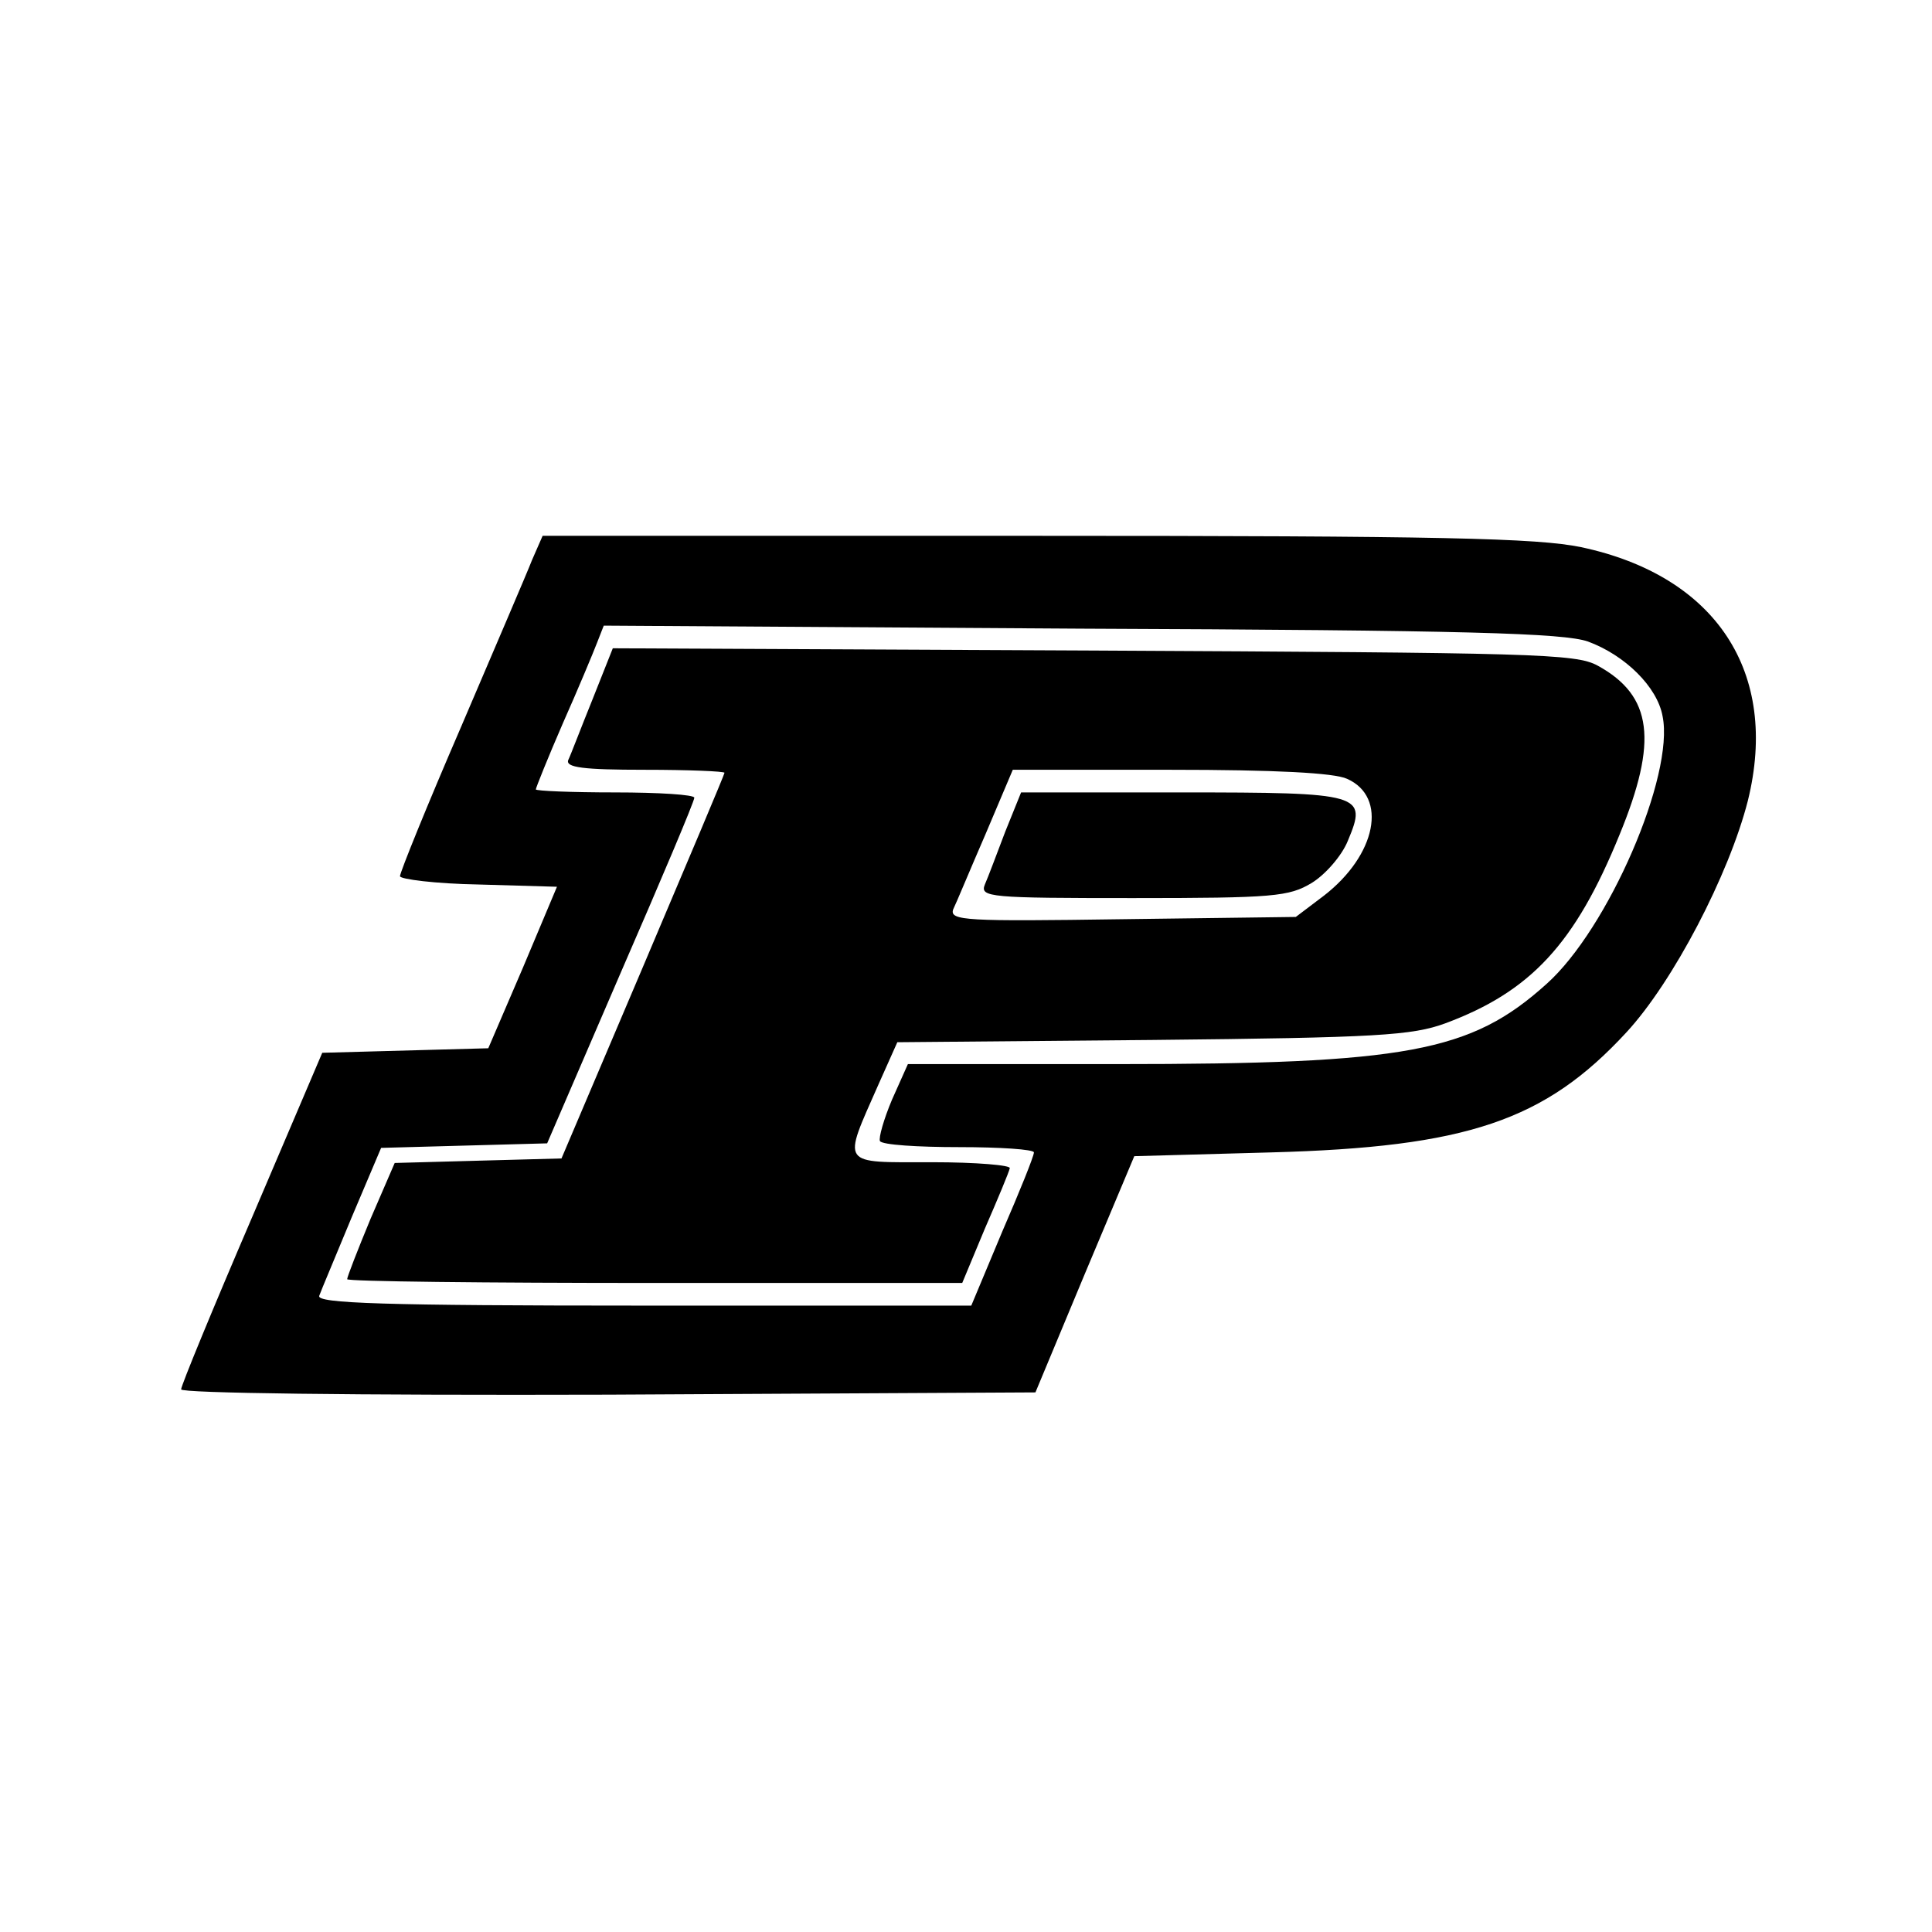
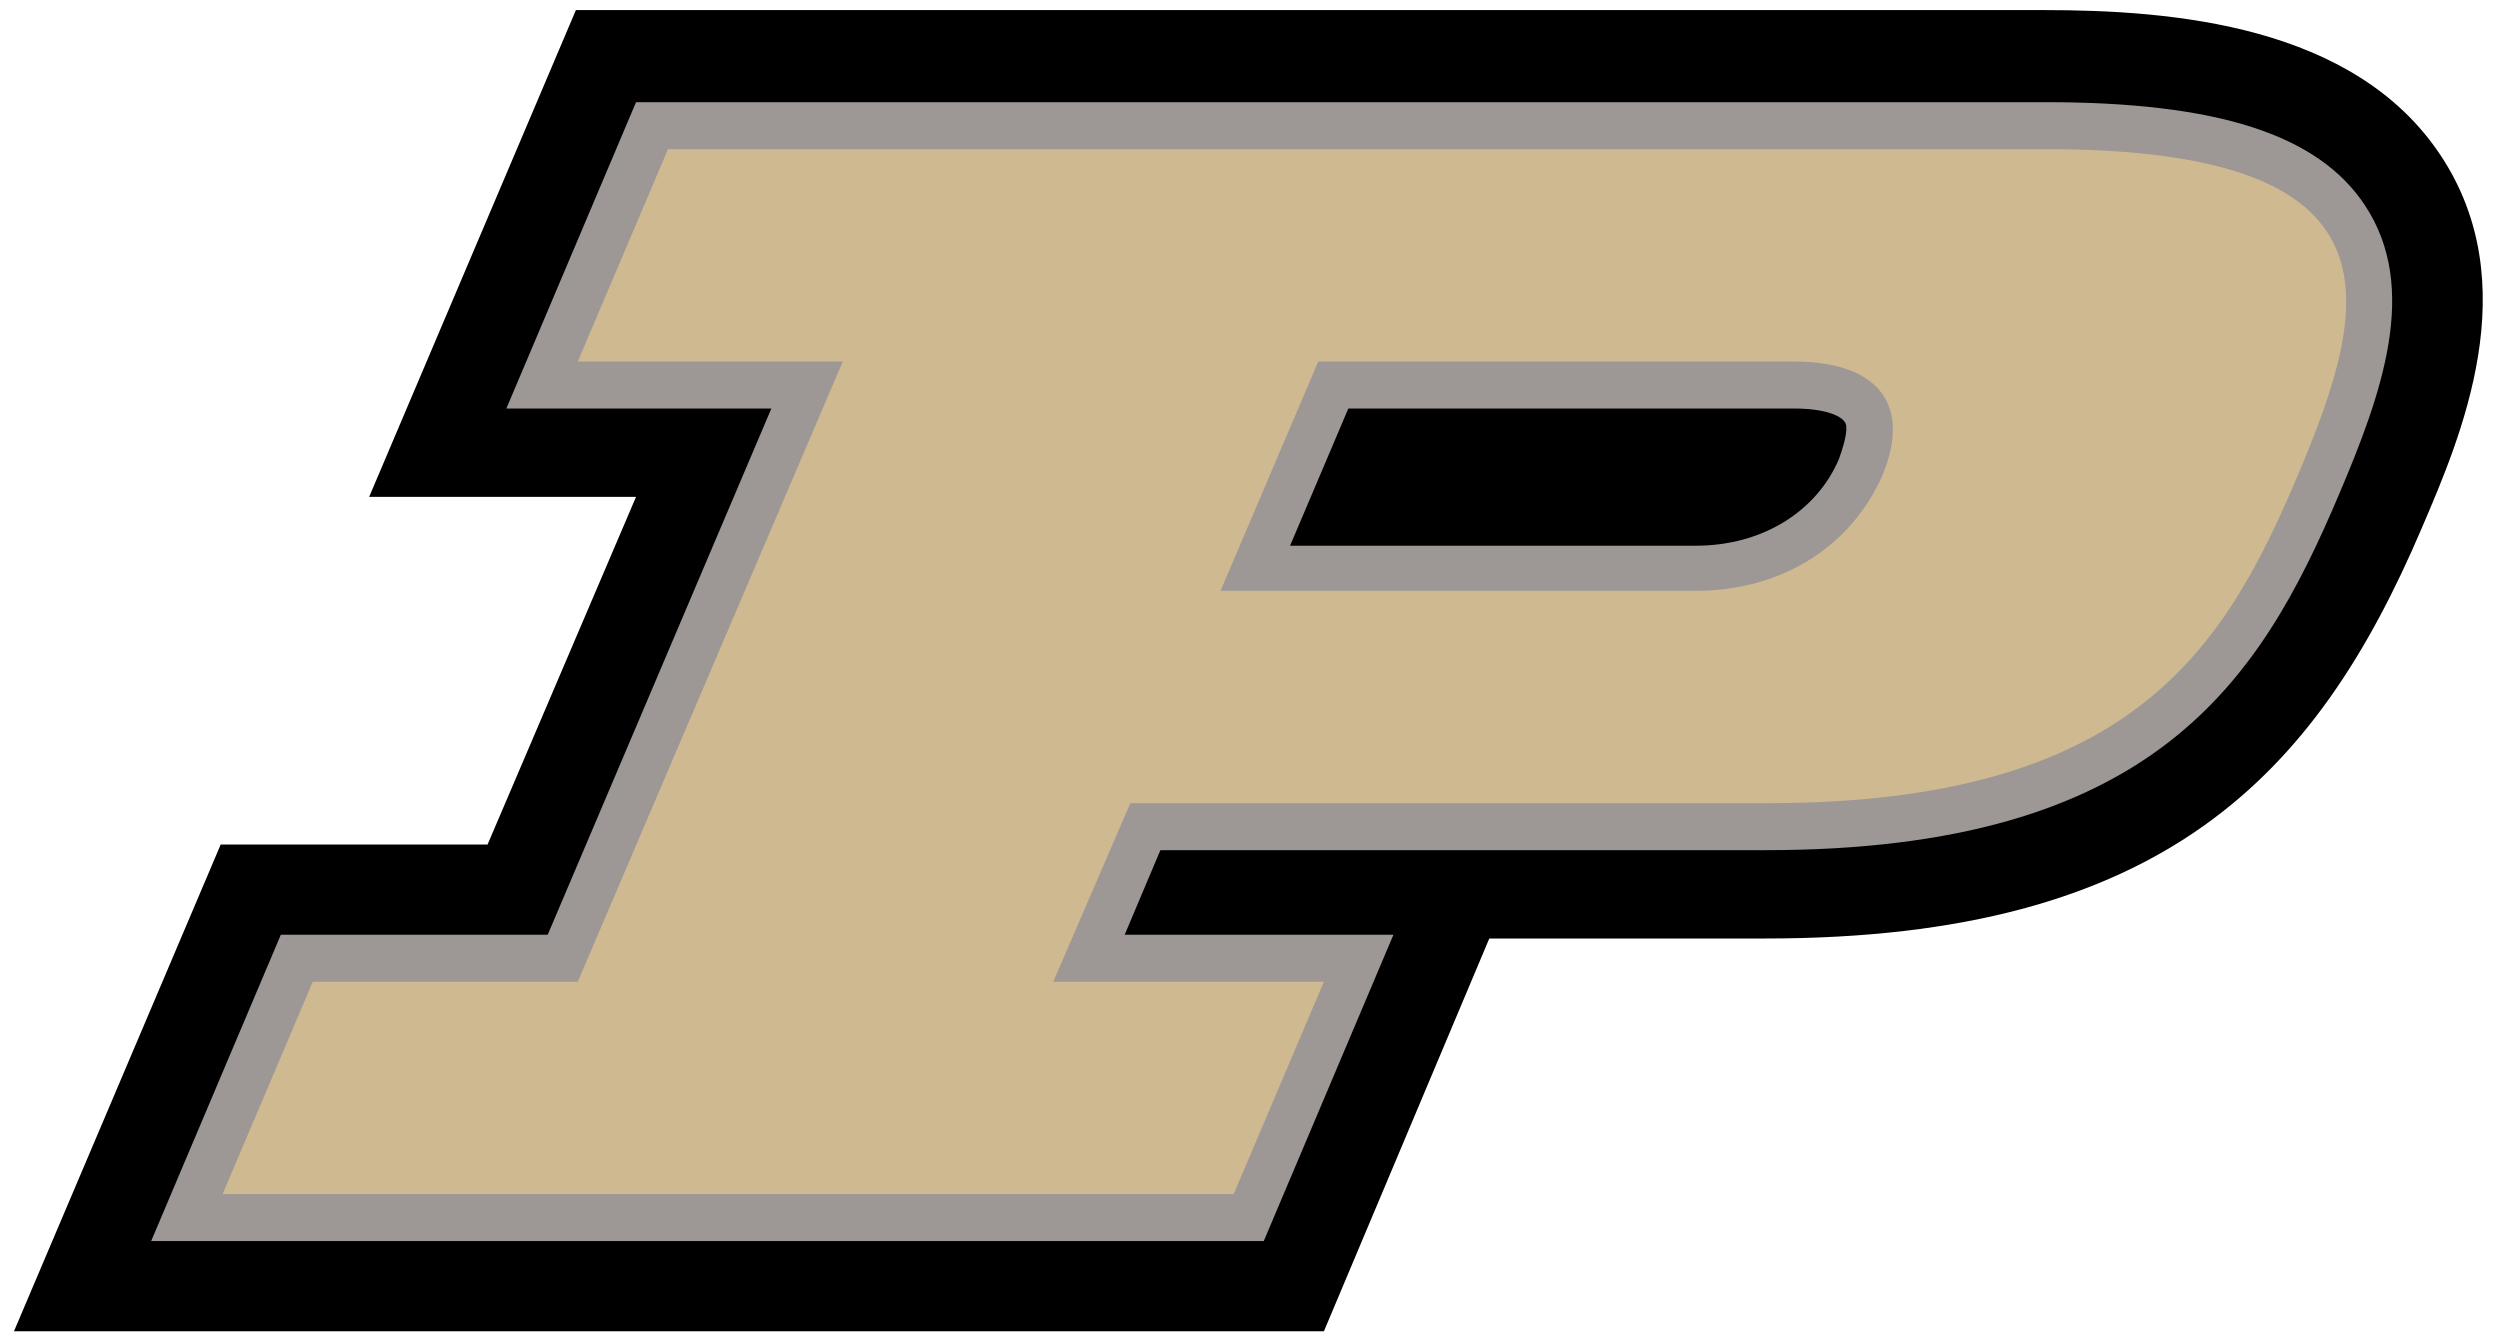
- <svg xmlns="http://www.w3.org/2000/svg" version="1.0" width="256pt" height="256pt" viewBox="0 0 256 256" preserveAspectRatio="xMidYMid meet">
-   <g transform="translate(0,256) scale(0.1,-0.1)" fill="#000000" stroke="none">
-     <path d="M705 1818 c-7 -18 -50 -118 -94 -221 -45 -104 -81 -193 -81 -198 0 -4 47 -10 104 -11 l104 -3 -45 -107 -46 -107 -110 -3 -110 -3 -93 -218 c-52 -121 -94 -223 -94 -228 0 -5 227 -8 566 -7 l566 3 65 156 66 157 181 5 c260 7 363 42 471 159 62 67 136 209 161 307 42 170 -42 298 -221 336 -58 12 -186 15 -723 15 l-653 0 -14 -32z m1399 -108 c49 -18 92 -60 99 -99 16 -78 -72 -282 -154 -355 -100 -90 -185 -106 -570 -106 l-276 0 -21 -47 c-11 -26 -18 -51 -16 -55 3 -5 50 -8 105 -8 54 0 99 -3 99 -7 0 -5 -19 -52 -42 -105 l-41 -98 -435 0 c-343 0 -433 3 -429 13 2 6 22 53 43 104 l39 92 110 3 110 3 97 225 c54 124 98 228 98 233 0 4 -47 7 -105 7 -58 0 -105 2 -105 4 0 2 16 42 36 88 20 45 40 93 45 106 l9 23 632 -4 c513 -2 640 -6 672 -17z" />
-     <path d="M785 1633 c-15 -37 -29 -74 -32 -80 -4 -10 20 -13 101 -13 58 0 106 -2 106 -4 0 -2 -49 -118 -108 -257 l-108 -254 -111 -3 -110 -3 -32 -74 c-17 -41 -31 -77 -31 -80 0 -3 183 -5 408 -5 l407 0 30 72 c17 39 32 75 33 80 2 4 -44 8 -103 8 -123 0 -119 -6 -71 103 l25 56 338 3 c299 3 344 6 388 22 113 42 172 105 231 250 51 124 44 184 -29 224 -29 16 -85 17 -668 20 l-637 3 -27 -68z m1000 -105 c54 -24 39 -101 -31 -155 l-37 -28 -230 -3 c-207 -3 -229 -2 -224 13 4 8 23 54 43 100 l36 85 209 0 c138 0 217 -4 234 -12z" />
-     <path d="M1332 1458 c-11 -29 -23 -61 -27 -70 -7 -17 7 -18 196 -18 187 0 207 2 237 20 18 11 40 36 48 56 26 62 20 64 -221 64 l-212 0 -21 -52z" />
+ <svg xmlns="http://www.w3.org/2000/svg" width="296" height="158.41" viewBox="0 0 298 160.41">
+   <g transform="matrix(2.2533 0 0 2.2533 .12941 -.59454)">
+     <path id="Shape" d="m0.3 71.1 11-25.9h14.2l7.9-18.5h-14.2l11-25.9h78.1c6.9 0 16.5 0.8 21.1 7.7s1.1 15-1 19.9c-5.6 13.1-13.7 21.8-34.9 21.8h-14.7l-8.8 20.9z" />
+     <path d="m125.4 11.2c-2.5-3.8-7.9-5.5-17-5.5h-75l-6.9 16.3h14.1l-11.9 28h-14.2l-6.9 16.3h59.2l6.9-16.3h-14.3l1.9-4.5h32.2c20.7 0 26.3-9 30.5-18.9 2.3-5.4 4.3-11 1.4-15.4zm-54.1 10.8h23.7c1.7 0 2.5 0.4 2.7 0.7 0.2 0.2 0.1 0.9-0.3 2-1.2 2.8-4.1 4.6-7.6 4.6h-21.6z" fill="#9d9795" />
+     <path d="m108.4 8.2h-73.3l-4.8 11.3h14.1l-14.1 33h-14.1l-4.8 11.3h53.8l4.8-11.3h-14.4l4.1-9.5h33.9c19.4 0 24.3-8.2 28.2-17.4s6-17.4-13.4-17.4zm-18.6 23.5h-25.3l5.2-12.2h25.3c4.5 0 6.3 2.3 4.7 6.1-1.7 3.8-5.4 6.1-9.9 6.1z" fill="#cfb991" />
  </g>
</svg>
